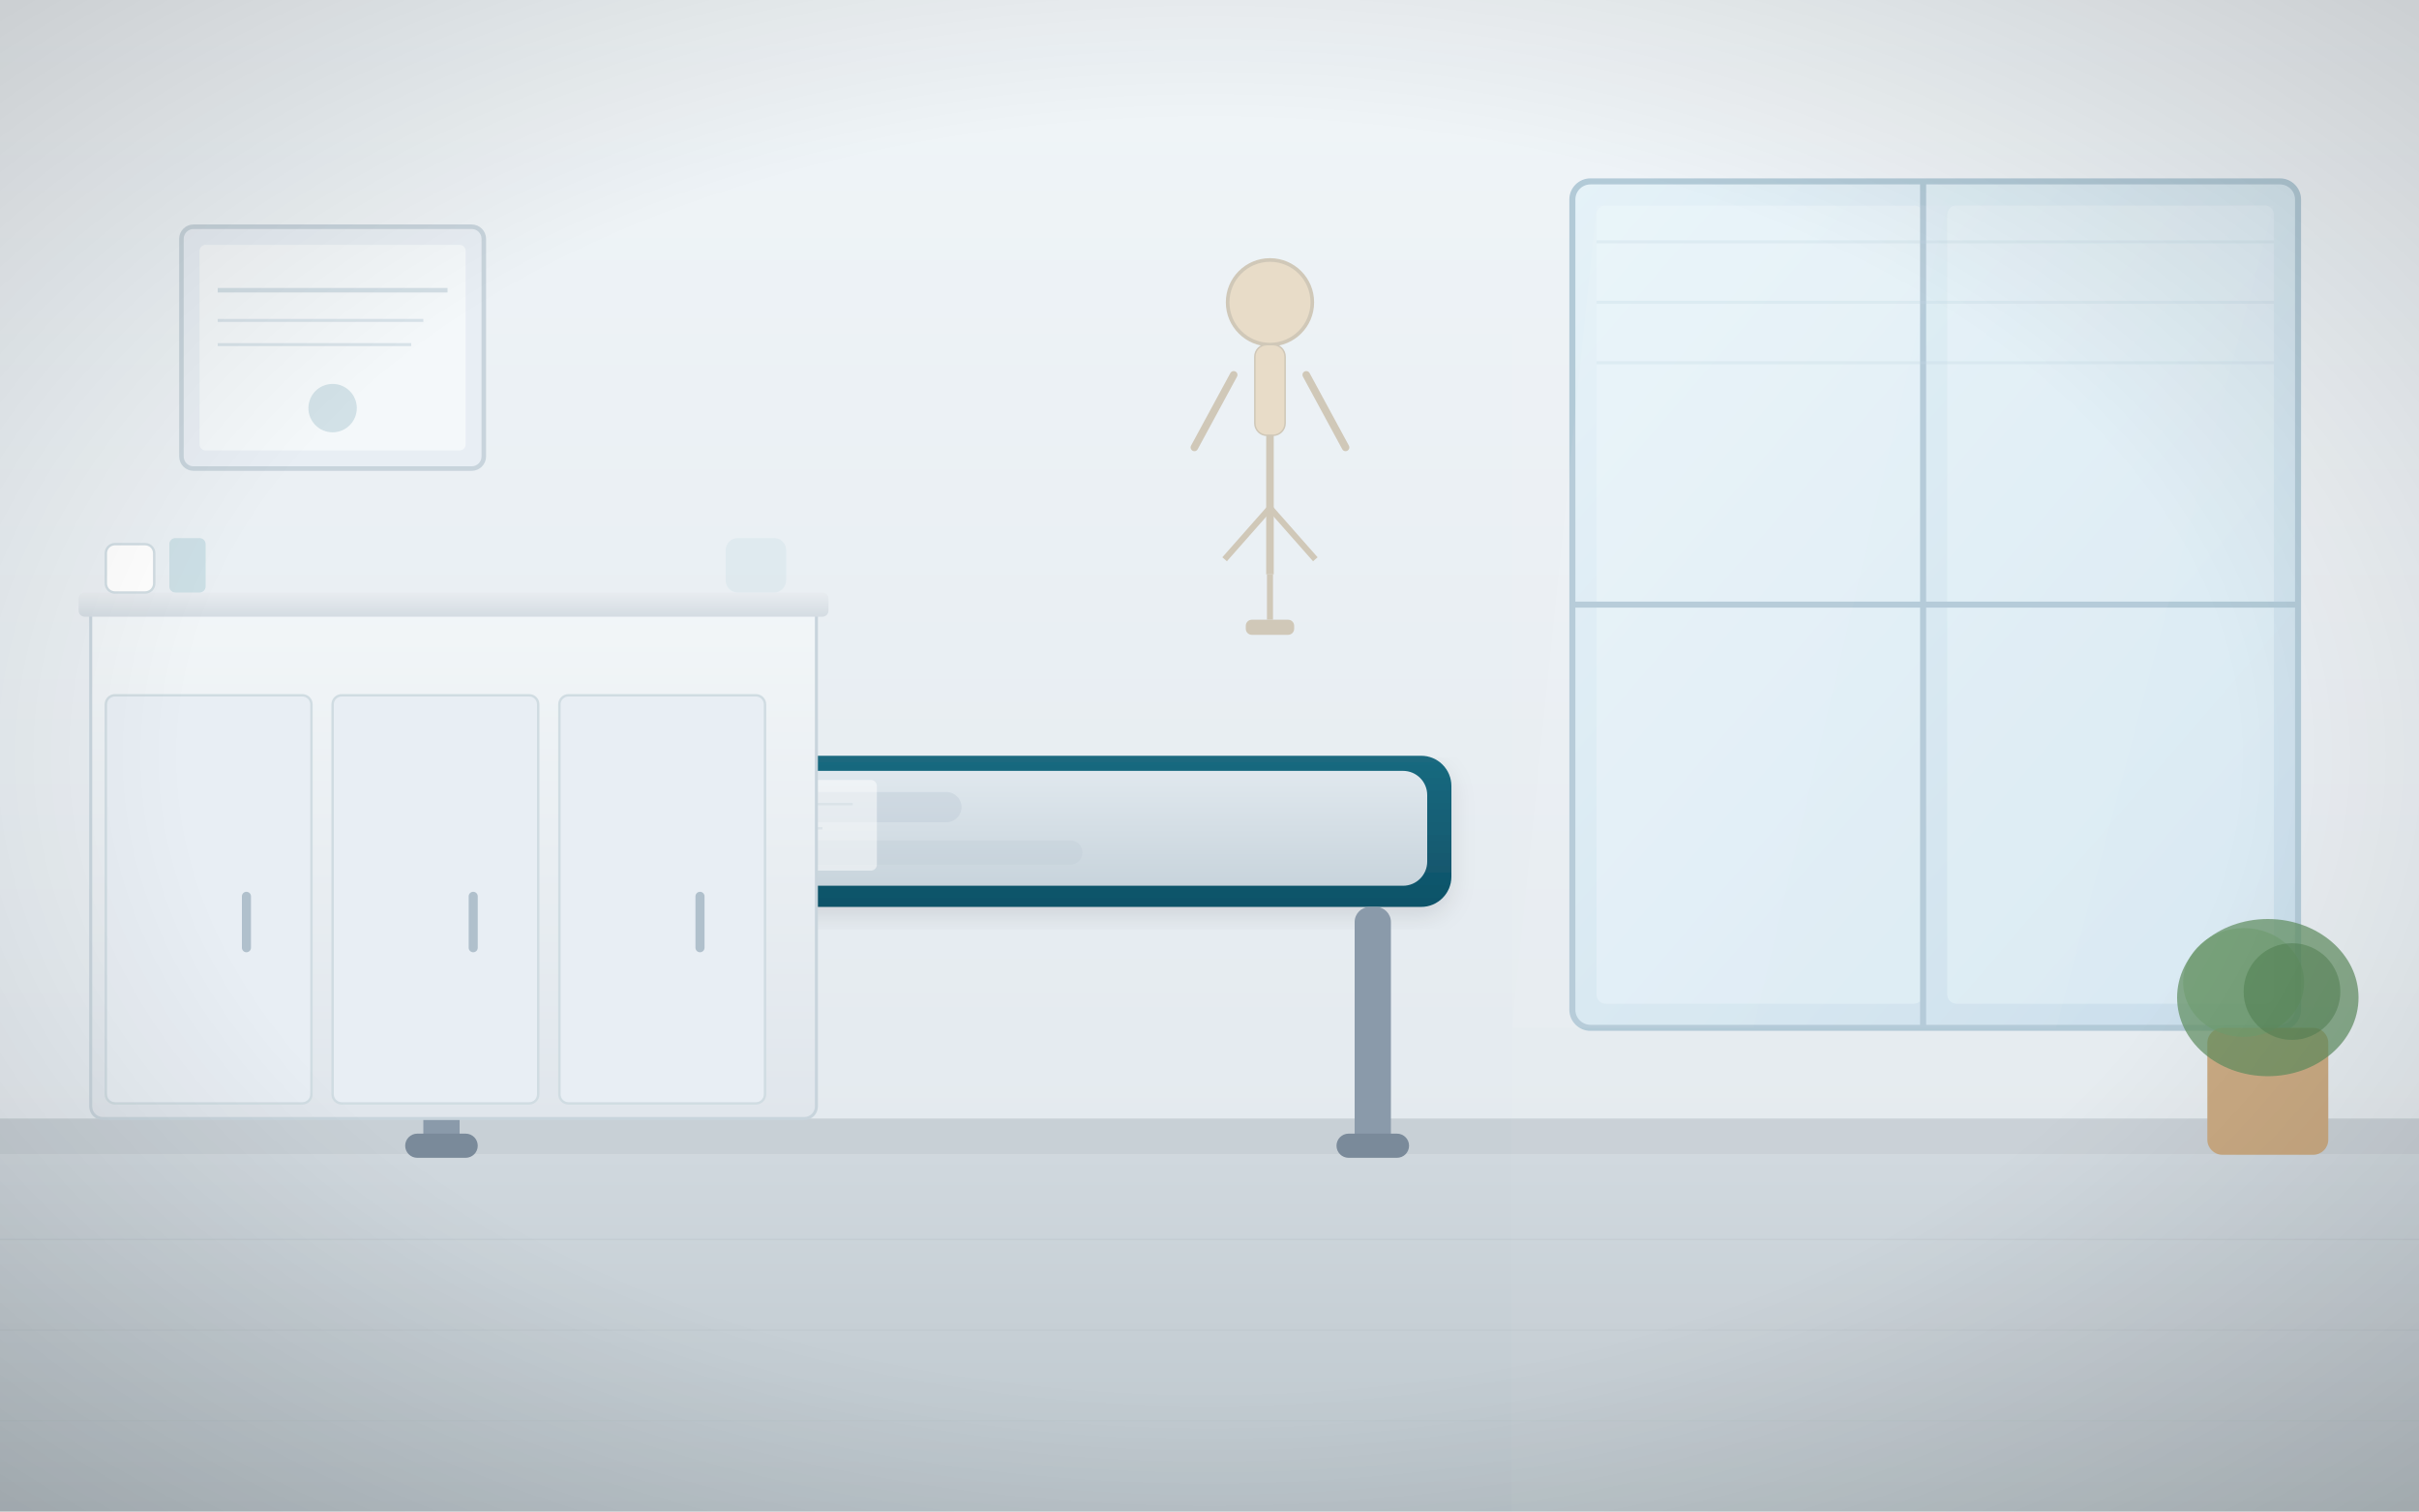
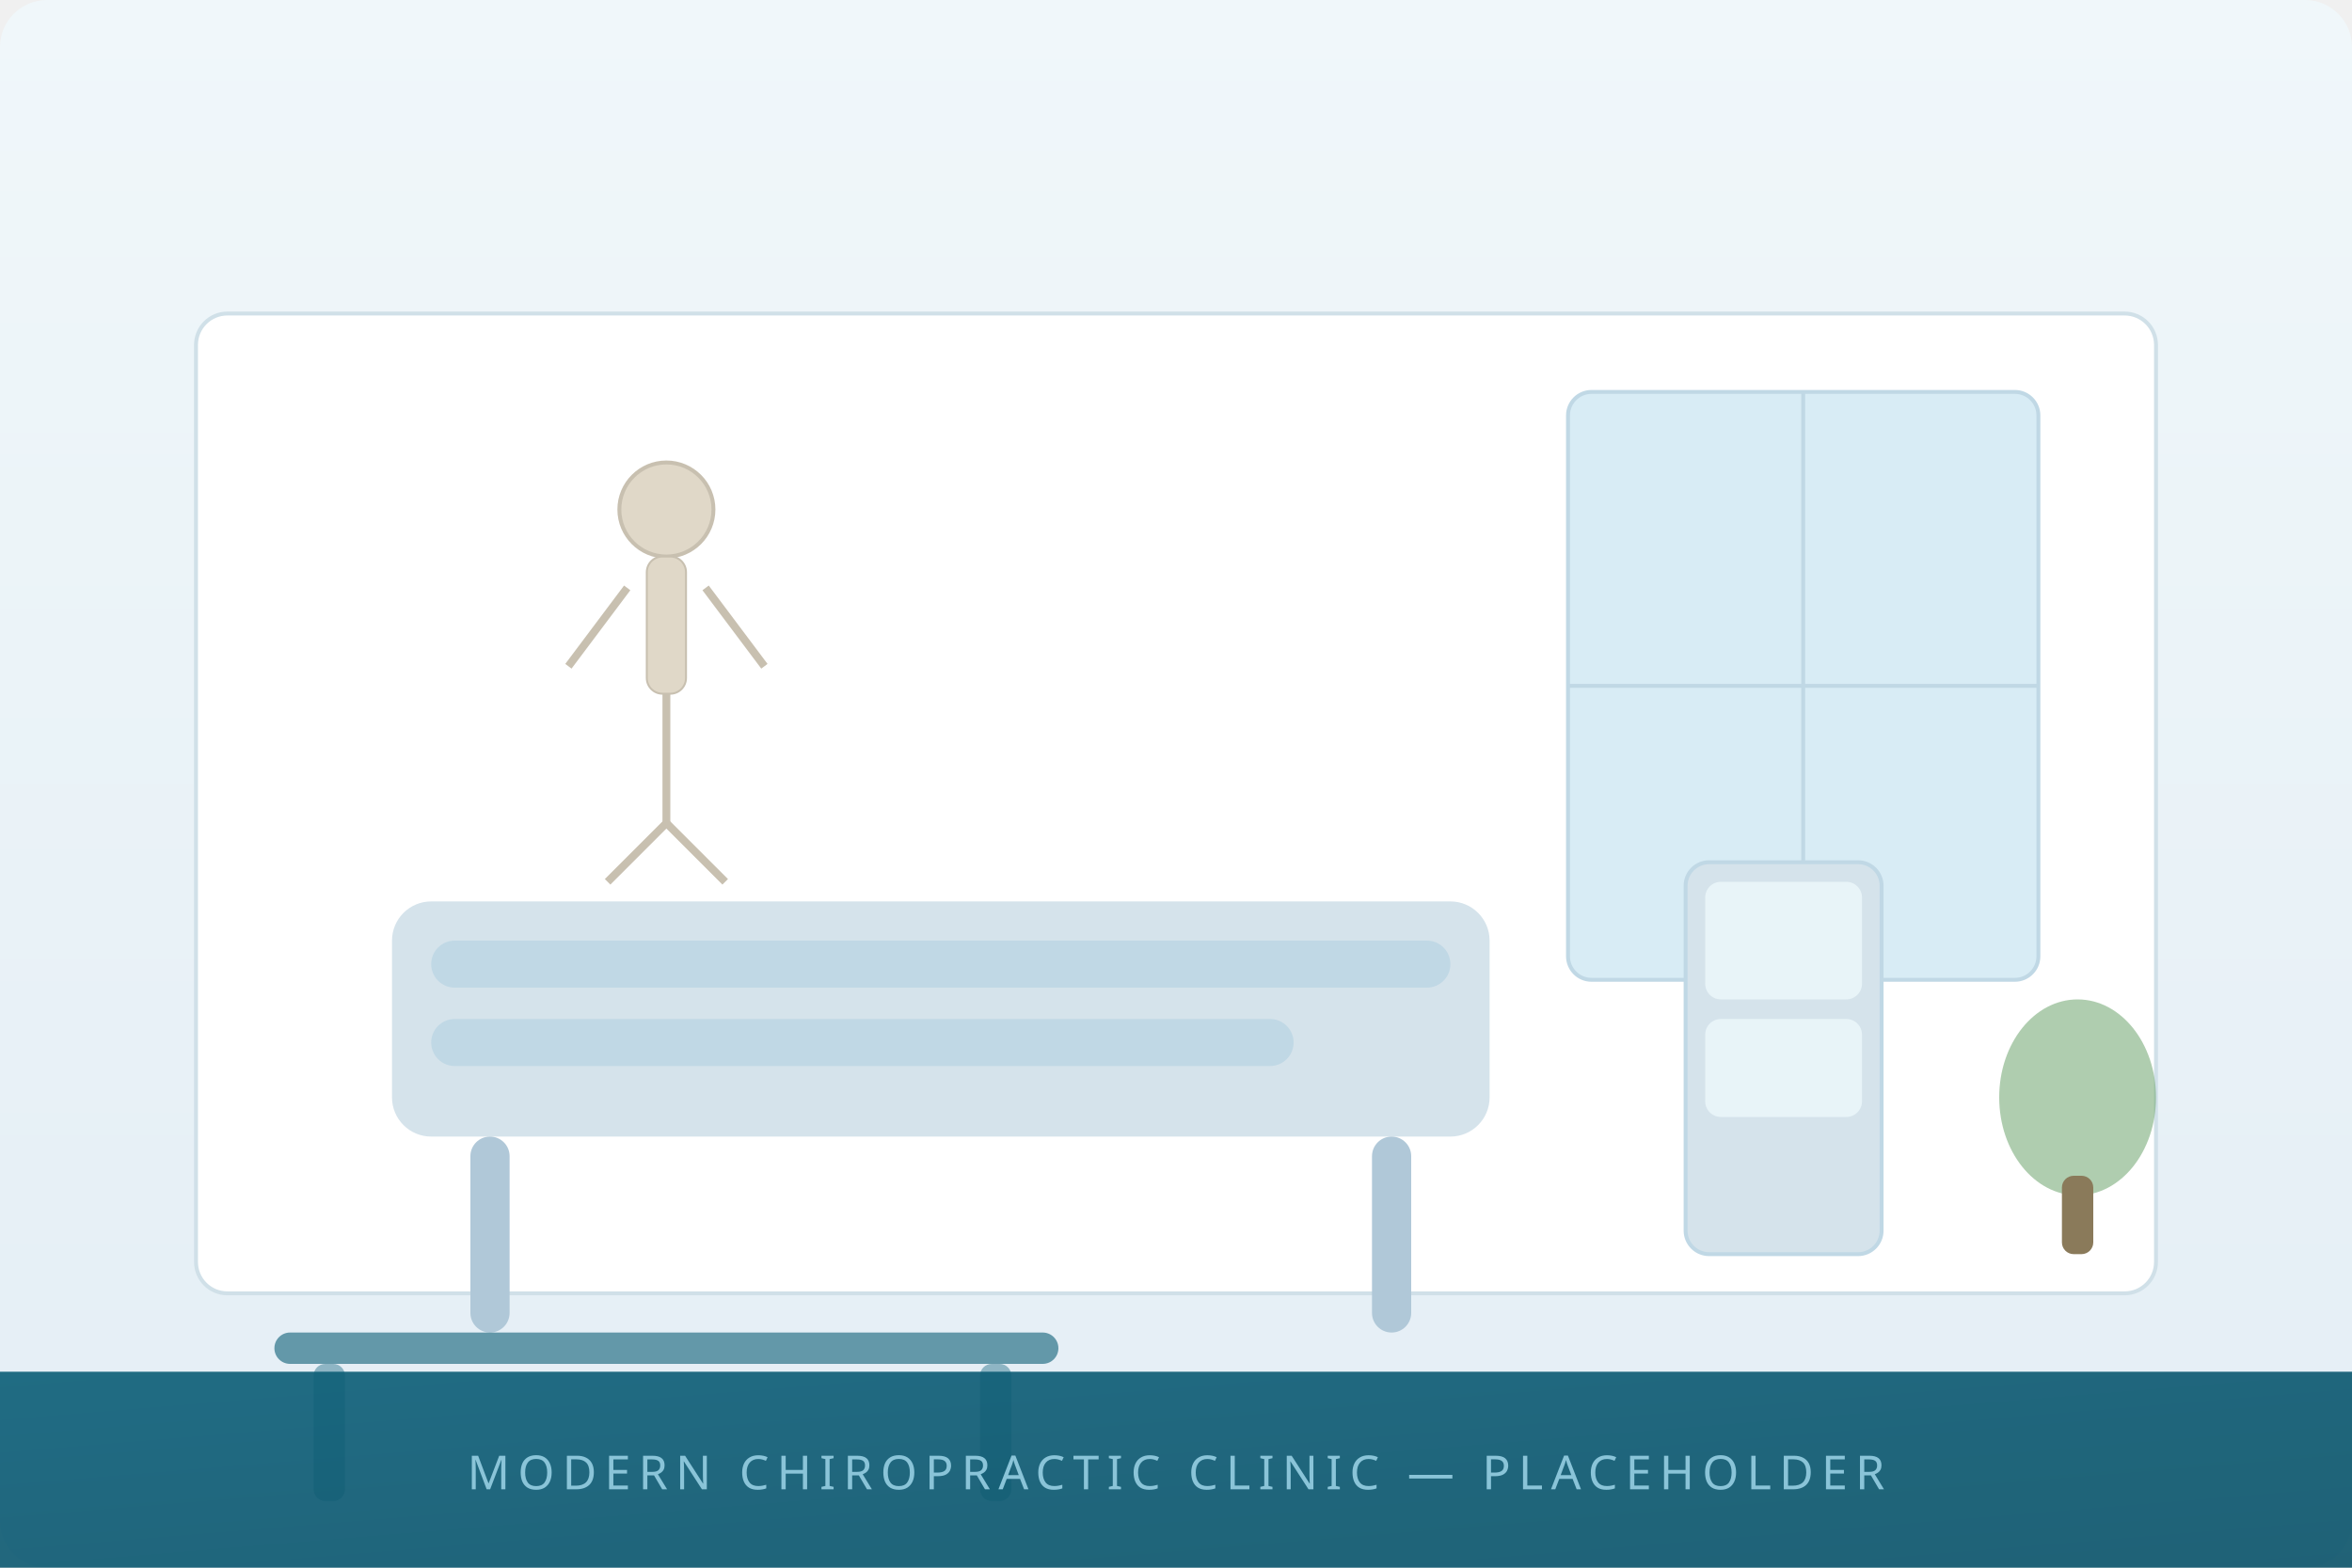
- <svg xmlns="http://www.w3.org/2000/svg" viewBox="0 0 800 500" fill="none">
+ <svg xmlns="http://www.w3.org/2000/svg" viewBox="0 0 600 400" fill="none">
  <defs>
-     <linearGradient id="roomBg" x1="0" y1="0" x2="0" y2="1">
-       <stop offset="0%" stop-color="#f0f5f8" />
-       <stop offset="100%" stop-color="#e4eaef" />
+     <linearGradient id="bg" x1="0" y1="0" x2="0" y2="1">
+       <stop offset="0%" stop-color="#f0f7fa" />
+       <stop offset="100%" stop-color="#e4eef5" />
    </linearGradient>
-     <linearGradient id="floorGrad" x1="0" y1="0" x2="0" y2="1">
-       <stop offset="0%" stop-color="#d0d8de" />
-       <stop offset="100%" stop-color="#bcc6cc" />
+     <linearGradient id="teal" x1="0" y1="0" x2="1" y2="1">
+       <stop offset="0%" stop-color="#0b5e77" />
+       <stop offset="100%" stop-color="#0a5268" />
    </linearGradient>
-     <linearGradient id="windowLight" x1="0" y1="0" x2="1" y2="1">
-       <stop offset="0%" stop-color="#e4f2f8" />
-       <stop offset="100%" stop-color="#c8dcea" />
-     </linearGradient>
-     <linearGradient id="tableGrad" x1="0" y1="0" x2="0" y2="1">
-       <stop offset="0%" stop-color="#1a6a80" />
-       <stop offset="100%" stop-color="#0f5268" />
-     </linearGradient>
-     <linearGradient id="tablePad" x1="0" y1="0" x2="0" y2="1">
-       <stop offset="0%" stop-color="#e0e8ee" />
-       <stop offset="100%" stop-color="#c8d4dc" />
-     </linearGradient>
-     <linearGradient id="cabinetGrad" x1="0" y1="0" x2="0" y2="1">
-       <stop offset="0%" stop-color="#f2f6f8" />
-       <stop offset="100%" stop-color="#e0e6ec" />
-     </linearGradient>
-     <linearGradient id="counterGrad" x1="0" y1="0" x2="0" y2="1">
-       <stop offset="0%" stop-color="#e8ecf0" />
-       <stop offset="100%" stop-color="#d4dce2" />
-     </linearGradient>
-     <filter id="shadow" x="-5%" y="-5%" width="115%" height="120%">
-       <feGaussianBlur in="SourceAlpha" stdDeviation="4" />
-       <feOffset dx="0" dy="3" />
-       <feComponentTransfer>
-         <feFuncA type="linear" slope="0.1" />
-       </feComponentTransfer>
-       <feMerge>
-         <feMergeNode />
-         <feMergeNode in="SourceGraphic" />
-       </feMerge>
-     </filter>
  </defs>
-   <rect width="800" height="380" fill="url(#roomBg)" />
-   <rect x="0" y="370" width="800" height="12" fill="#c8d0d6" />
-   <rect x="0" y="382" width="800" height="118" fill="url(#floorGrad)" />
-   <line x1="0" y1="410" x2="800" y2="410" stroke="#b8c2c8" stroke-width="0.5" opacity="0.4" />
-   <line x1="0" y1="440" x2="800" y2="440" stroke="#b8c2c8" stroke-width="0.5" opacity="0.4" />
-   <line x1="0" y1="470" x2="800" y2="470" stroke="#b8c2c8" stroke-width="0.5" opacity="0.4" />
-   <rect x="520" y="60" width="240" height="280" rx="6" fill="url(#windowLight)" stroke="#b0c8d6" stroke-width="2" />
-   <rect x="528" y="68" width="108" height="264" rx="3" fill="#eef8fc" opacity="0.4" />
-   <rect x="644" y="68" width="108" height="264" rx="3" fill="#eef8fc" opacity="0.4" />
-   <line x1="636" y1="60" x2="636" y2="340" stroke="#b0c8d6" stroke-width="2" />
-   <line x1="520" y1="200" x2="760" y2="200" stroke="#b0c8d6" stroke-width="2" />
-   <polygon points="528,68 644,68 580,340 500,340" fill="#ffffff" opacity="0.06" />
-   <polygon points="644,68 752,68 680,340 580,340" fill="#ffffff" opacity="0.04" />
-   <line x1="528" y1="80" x2="752" y2="80" stroke="#c0d4e0" stroke-width="1" opacity="0.3" />
-   <line x1="528" y1="100" x2="752" y2="100" stroke="#c0d4e0" stroke-width="1" opacity="0.3" />
-   <line x1="528" y1="120" x2="752" y2="120" stroke="#c0d4e0" stroke-width="1" opacity="0.3" />
-   <rect x="120" y="250" width="360" height="50" rx="10" fill="url(#tableGrad)" filter="url(#shadow)" />
-   <rect x="128" y="255" width="344" height="38" rx="8" fill="url(#tablePad)" />
-   <rect x="138" y="262" width="180" height="10" rx="5" fill="#bcc8d4" opacity="0.4" />
-   <rect x="138" y="278" width="220" height="8" rx="4" fill="#bcc8d4" opacity="0.3" />
-   <rect x="140" y="300" width="12" height="80" rx="5" fill="#8a9aaa" />
-   <rect x="448" y="300" width="12" height="80" rx="5" fill="#8a9aaa" />
-   <rect x="134" y="375" width="24" height="8" rx="4" fill="#7a8a9a" />
-   <rect x="442" y="375" width="24" height="8" rx="4" fill="#7a8a9a" />
-   <rect x="210" y="258" width="80" height="30" rx="2" fill="#ffffff" opacity="0.5" />
-   <line x1="218" y1="266" x2="282" y2="266" stroke="#c8d4dc" stroke-width="0.8" opacity="0.4" />
-   <line x1="218" y1="274" x2="272" y2="274" stroke="#c8d4dc" stroke-width="0.8" opacity="0.4" />
-   <rect x="30" y="200" width="240" height="170" rx="4" fill="url(#cabinetGrad)" stroke="#c8d4dc" stroke-width="1" />
-   <rect x="35" y="230" width="68" height="135" rx="3" fill="#e8eef4" stroke="#d0dce2" stroke-width="0.8" />
-   <rect x="110" y="230" width="68" height="135" rx="3" fill="#e8eef4" stroke="#d0dce2" stroke-width="0.8" />
-   <rect x="185" y="230" width="68" height="135" rx="3" fill="#e8eef4" stroke="#d0dce2" stroke-width="0.8" />
-   <rect x="80" y="295" width="3" height="20" rx="1.5" fill="#b0c0cc" />
-   <rect x="155" y="295" width="3" height="20" rx="1.5" fill="#b0c0cc" />
-   <rect x="230" y="295" width="3" height="20" rx="1.5" fill="#b0c0cc" />
-   <rect x="26" y="196" width="248" height="8" rx="2" fill="url(#counterGrad)" />
-   <rect x="35" y="180" width="16" height="16" rx="3" fill="#ffffff" stroke="#d0dce2" stroke-width="0.8" />
-   <rect x="56" y="178" width="12" height="18" rx="2" fill="#b8d4dc" opacity="0.6" />
-   <rect x="240" y="178" width="20" height="18" rx="4" fill="#d4e4ea" opacity="0.5" />
-   <circle cx="420" cy="100" r="14" fill="#e8dcc8" stroke="#d0c8b8" stroke-width="1.2" />
-   <rect x="415" y="114" width="10" height="30" rx="4" fill="#e8dcc8" stroke="#d0c8b8" stroke-width="0.5" />
-   <line x1="408" y1="124" x2="395" y2="148" stroke="#d0c8b8" stroke-width="2.5" stroke-linecap="round" />
-   <line x1="432" y1="124" x2="445" y2="148" stroke="#d0c8b8" stroke-width="2.5" stroke-linecap="round" />
-   <line x1="420" y1="144" x2="420" y2="190" stroke="#d0c8b8" stroke-width="2.5" />
-   <line x1="420" y1="168" x2="405" y2="185" stroke="#d0c8b8" stroke-width="2" />
-   <line x1="420" y1="168" x2="435" y2="185" stroke="#d0c8b8" stroke-width="2" />
-   <line x1="420" y1="190" x2="420" y2="205" stroke="#d0c8b8" stroke-width="2" />
-   <rect x="412" y="205" width="16" height="5" rx="2" fill="#d0c8b8" />
-   <rect x="730" y="340" width="40" height="42" rx="5" fill="#c8a880" />
-   <ellipse cx="750" cy="330" rx="30" ry="26" fill="#5a8a5a" opacity="0.7" />
-   <ellipse cx="742" cy="325" rx="20" ry="18" fill="#6a9a6a" opacity="0.6" />
-   <ellipse cx="758" cy="328" rx="16" ry="16" fill="#4a7a4a" opacity="0.5" />
-   <rect x="60" y="75" width="100" height="80" rx="4" fill="#e8eef4" stroke="#c8d4dc" stroke-width="1.5" />
-   <rect x="66" y="81" width="88" height="68" rx="2" fill="#f4f8fa" />
-   <line x1="72" y1="96" x2="148" y2="96" stroke="#b0c4d0" stroke-width="1.5" opacity="0.5" />
-   <line x1="72" y1="106" x2="140" y2="106" stroke="#b0c4d0" stroke-width="1" opacity="0.4" />
-   <line x1="72" y1="114" x2="136" y2="114" stroke="#b0c4d0" stroke-width="1" opacity="0.4" />
-   <circle cx="110" cy="135" r="8" fill="#0b5e77" opacity="0.15" />
-   <rect x="500" y="0" width="300" height="500" fill="#ffffff" opacity="0.03" />
-   <radialGradient id="vignette" cx="0.5" cy="0.5" r="0.7">
-     <stop offset="60%" stop-color="#000000" stop-opacity="0" />
-     <stop offset="100%" stop-color="#000000" stop-opacity="0.15" />
-   </radialGradient>
-   <rect width="800" height="500" fill="url(#vignette)" />
+   <rect width="600" height="400" fill="url(#bg)" rx="12" />
+   <rect x="50" y="80" width="500" height="250" rx="8" fill="#ffffff" stroke="#d0e0e8" stroke-width="1" />
+   <rect x="400" y="100" width="120" height="150" rx="6" fill="#d8ecf5" stroke="#c0d8e5" stroke-width="1" />
+   <line x1="460" y1="100" x2="460" y2="250" stroke="#c0d8e5" stroke-width="1" />
+   <line x1="400" y1="175" x2="520" y2="175" stroke="#c0d8e5" stroke-width="1" />
+   <rect x="100" y="230" width="280" height="60" rx="10" fill="#d5e3eb" />
+   <rect x="110" y="240" width="260" height="12" rx="6" fill="#c0d8e5" />
+   <rect x="110" y="260" width="220" height="12" rx="6" fill="#c0d8e5" />
+   <rect x="120" y="290" width="10" height="50" rx="5" fill="#b0c8d8" />
+   <rect x="350" y="290" width="10" height="50" rx="5" fill="#b0c8d8" />
+   <rect x="430" y="220" width="50" height="100" rx="6" fill="#d5e3eb" stroke="#c0d8e5" stroke-width="1" />
+   <rect x="435" y="225" width="40" height="30" rx="4" fill="#e8f4f8" />
+   <rect x="435" y="260" width="40" height="25" rx="4" fill="#e8f4f8" />
+   <circle cx="170" cy="130" r="12" fill="#e0d8c8" stroke="#c8c0b0" stroke-width="1" />
+   <rect x="165" y="142" width="10" height="35" rx="4" fill="#e0d8c8" stroke="#c8c0b0" stroke-width="0.5" />
+   <line x1="160" y1="150" x2="145" y2="170" stroke="#c8c0b0" stroke-width="2" />
+   <line x1="180" y1="150" x2="195" y2="170" stroke="#c8c0b0" stroke-width="2" />
+   <line x1="170" y1="177" x2="170" y2="210" stroke="#c8c0b0" stroke-width="2" />
+   <line x1="170" y1="210" x2="155" y2="225" stroke="#c8c0b0" stroke-width="2" />
+   <line x1="170" y1="210" x2="185" y2="225" stroke="#c8c0b0" stroke-width="2" />
+   <rect x="70" y="340" width="200" height="8" rx="4" fill="#0b5e77" opacity="0.6" />
+   <rect x="80" y="348" width="8" height="35" rx="3" fill="#0b5e77" opacity="0.4" />
+   <rect x="250" y="348" width="8" height="35" rx="3" fill="#0b5e77" opacity="0.4" />
+   <ellipse cx="530" cy="280" rx="20" ry="25" fill="#7aab7a" opacity="0.6" />
+   <rect x="526" y="300" width="8" height="20" rx="3" fill="#8a7a5a" />
+   <rect x="0" y="350" width="600" height="50" fill="url(#teal)" opacity="0.9" rx="0 0 12 12" />
+   <text x="300" y="380" font-family="system-ui, sans-serif" font-size="12" fill="#8ac4d8" text-anchor="middle" letter-spacing="2">MODERN CHIROPRACTIC CLINIC — PLACEHOLDER</text>
</svg>
